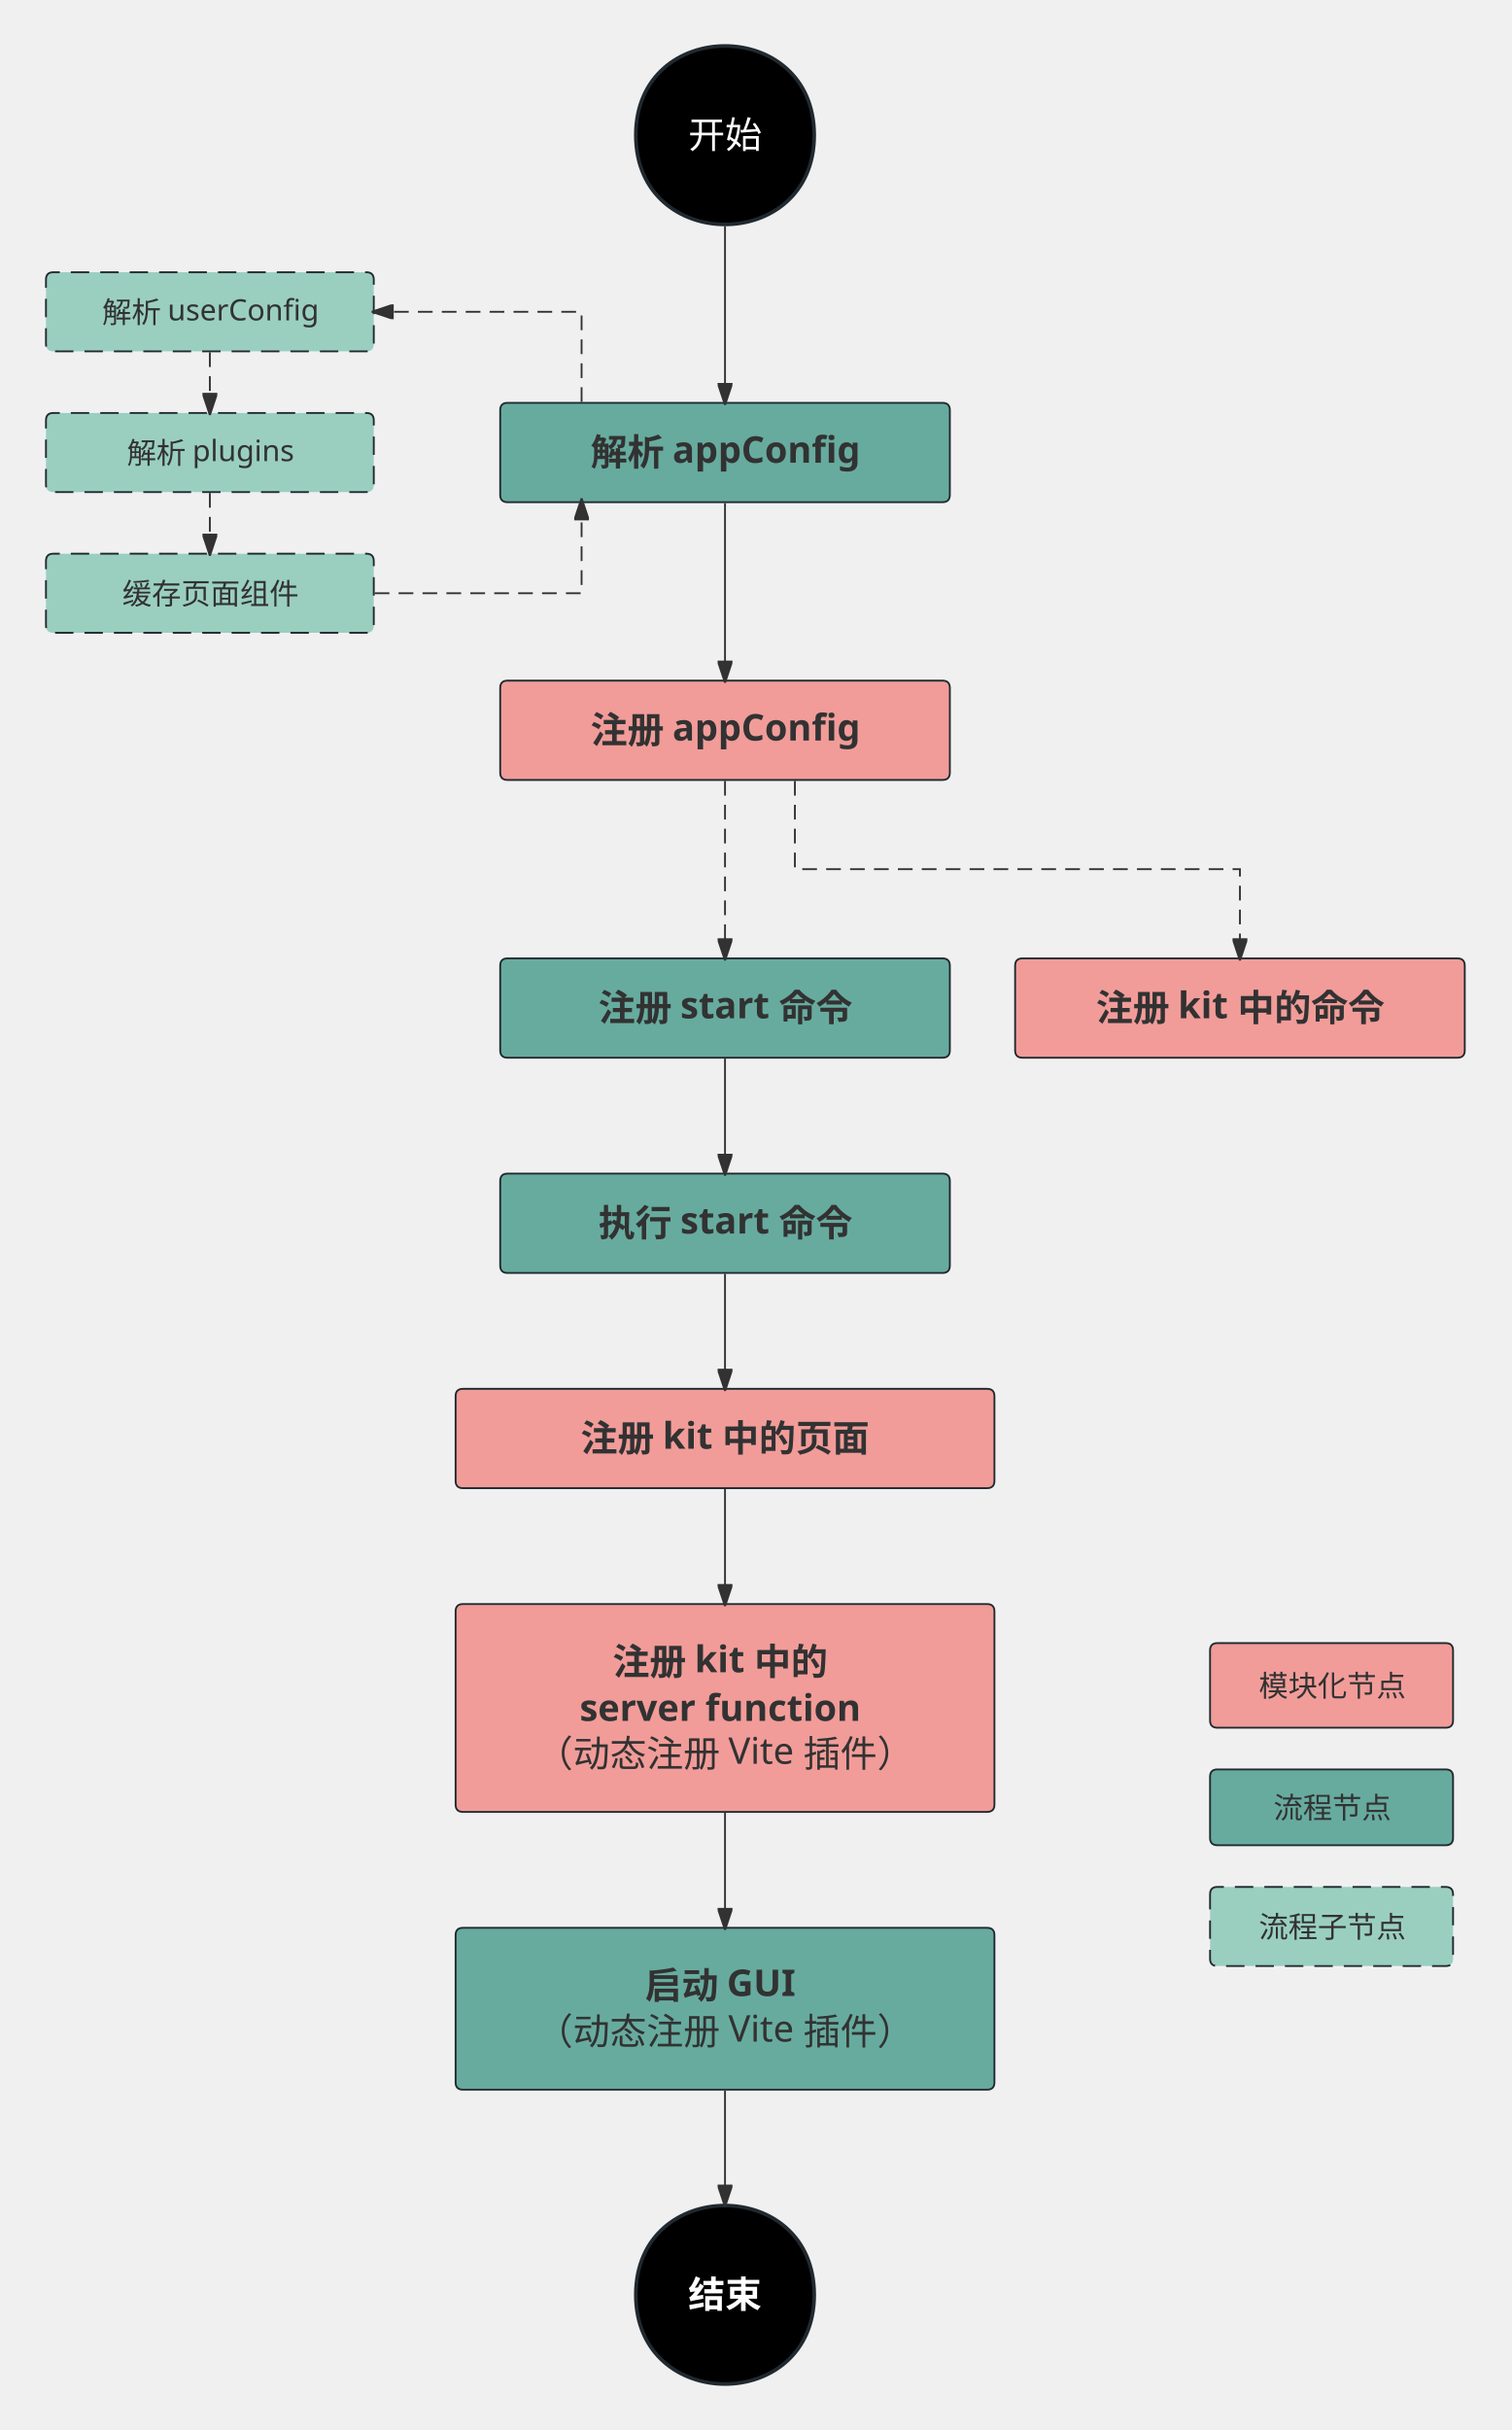
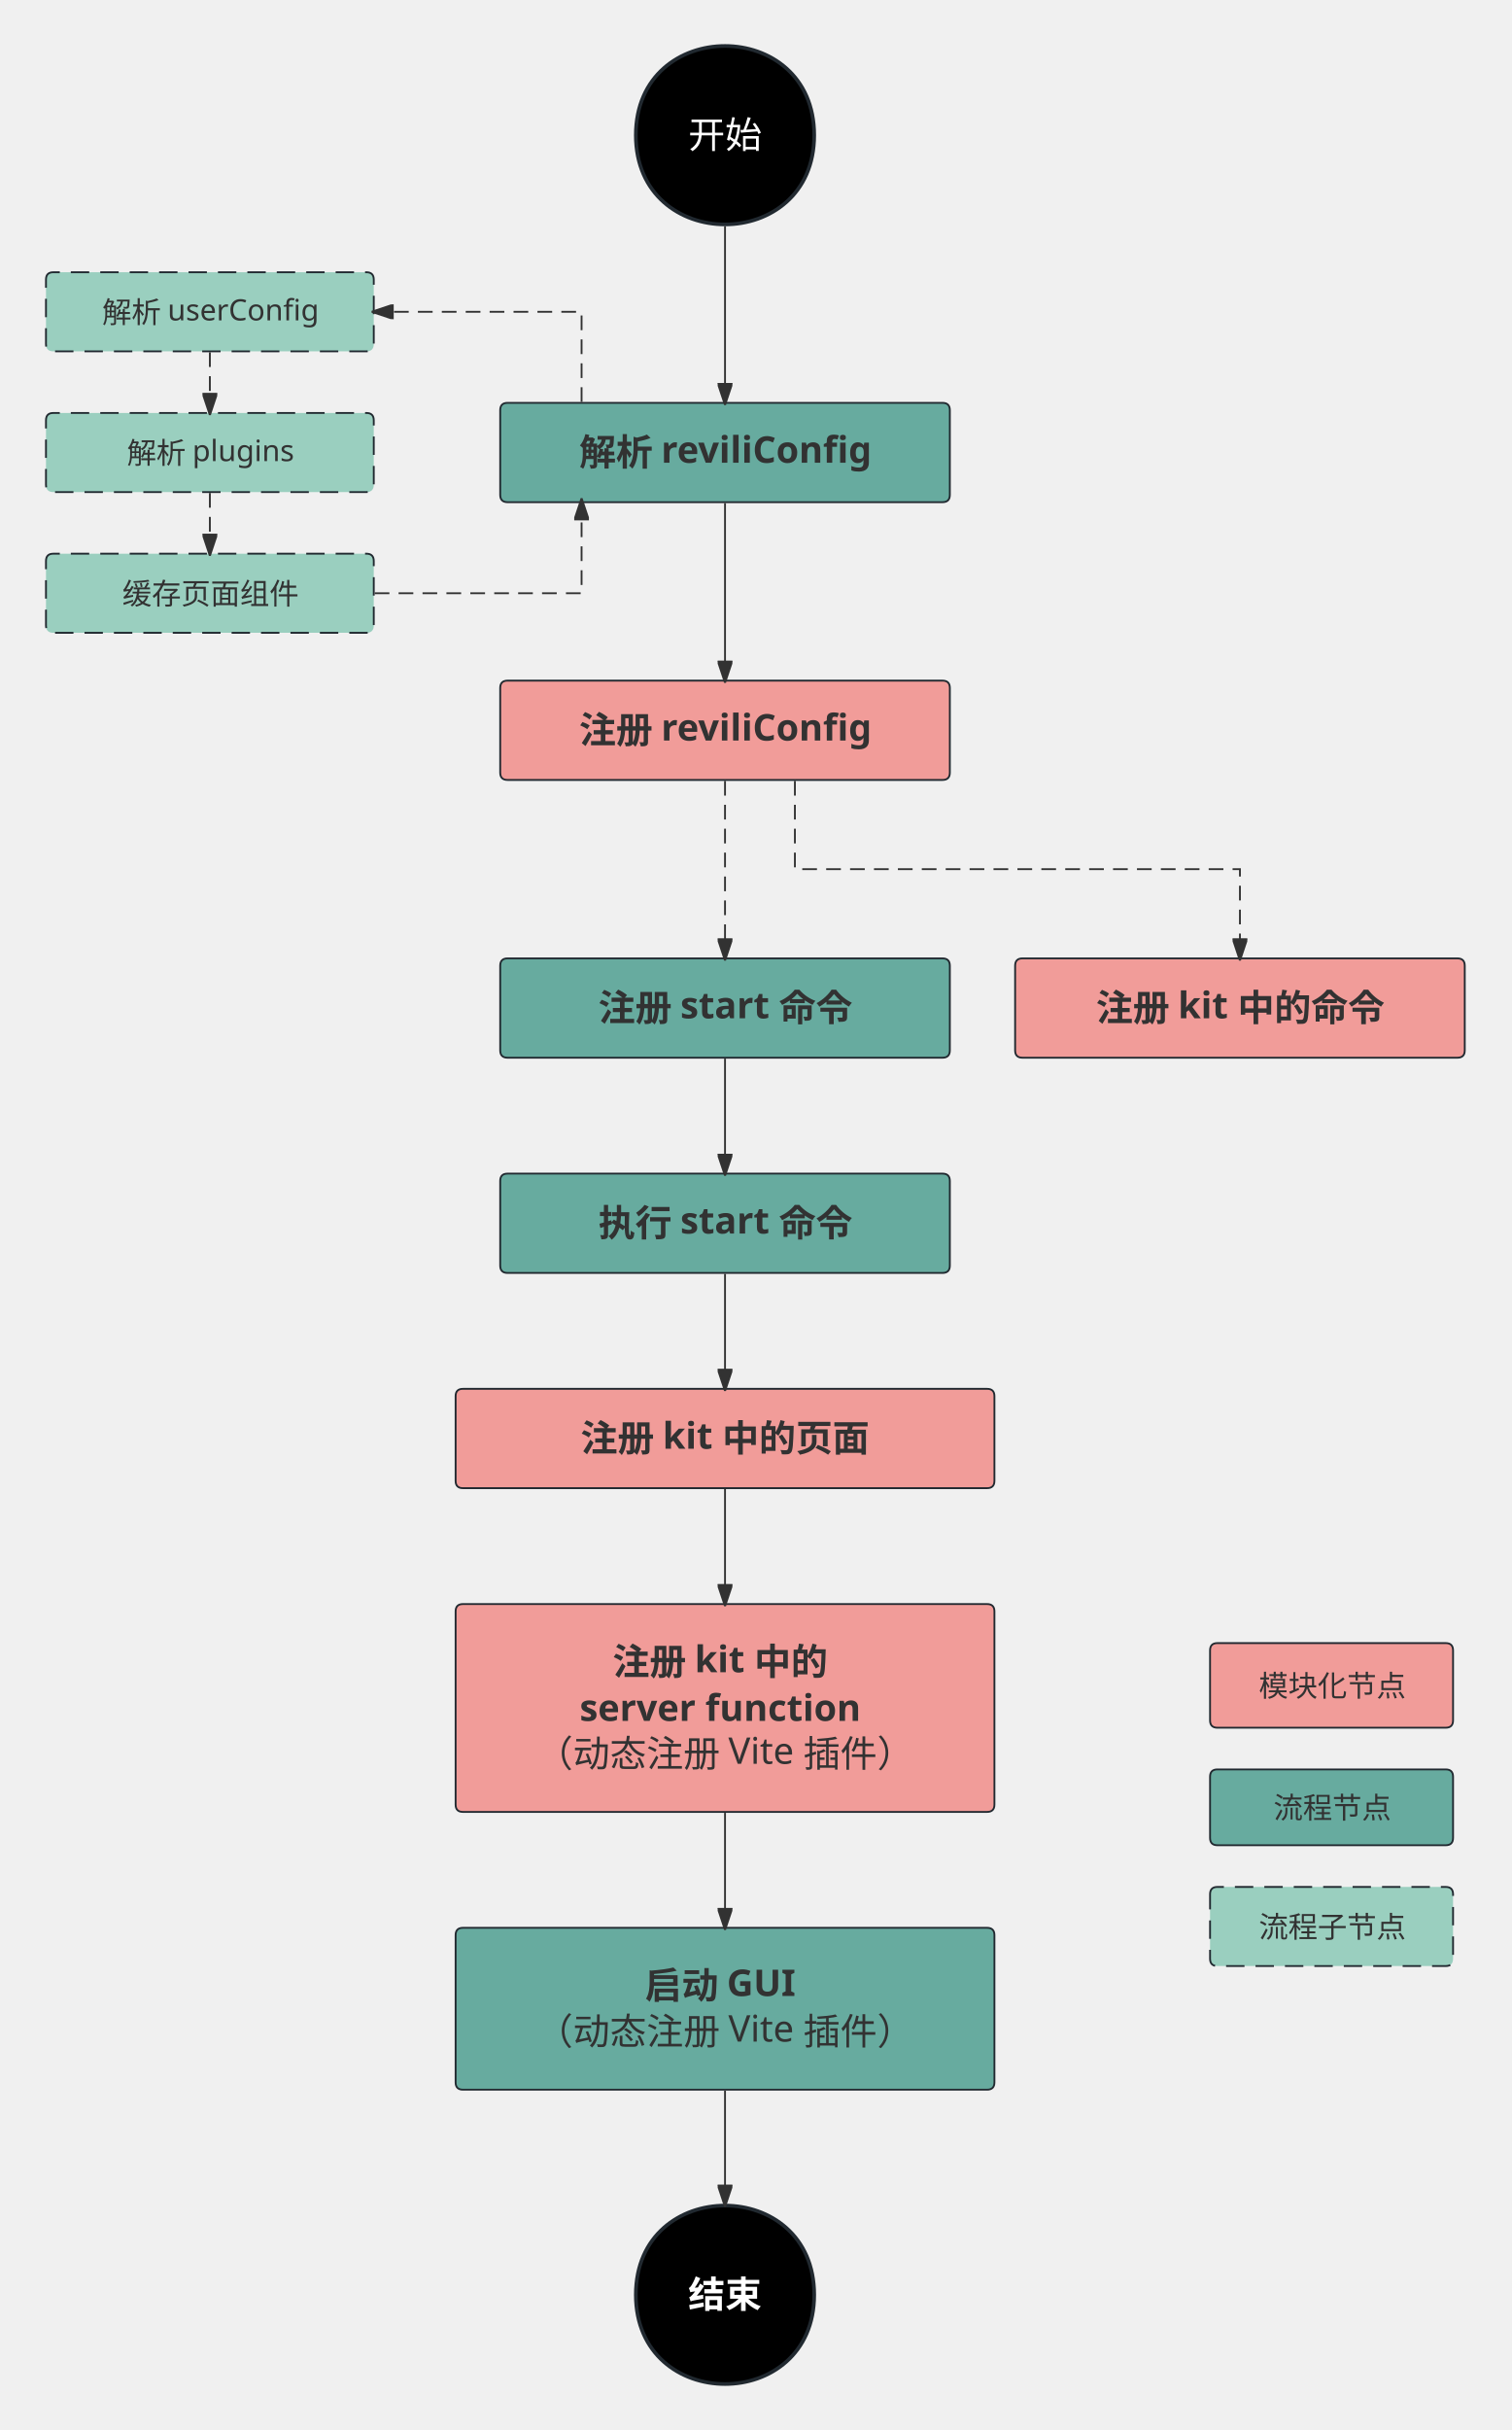
<svg xmlns="http://www.w3.org/2000/svg" id="SvgjsSvg1006" width="822" height="1321" version="1.1">
  <defs id="SvgjsDefs1007">
    <pattern patternUnits="userSpaceOnUse" id="pattern_mark_0" width="300" height="300">
      <text x="150" y="100" fill="rgba(229,229,229,0.8)" font-size="18" transform="rotate(-45, 150, 150)" style="dominant-baseline: middle; text-anchor: middle;" />
    </pattern>
    <pattern patternUnits="userSpaceOnUse" id="pattern_mark_1" width="300" height="300">
      <text x="150" y="200" fill="rgba(229,229,229,0.8)" font-size="18" transform="rotate(-45, 150, 150)" style="dominant-baseline: middle; text-anchor: middle;" />
    </pattern>
    <marker id="SvgjsMarker1091" markerWidth="12" markerHeight="8" refX="9" refY="4" viewBox="0 0 12 8" orient="auto" markerUnits="userSpaceOnUse" stroke-dasharray="0,0">
      <path id="SvgjsPath1092" d="M0,0 L12,4 L0,8 L0,0" fill="#323232" stroke="#323232" stroke-width="1" />
    </marker>
    <marker id="SvgjsMarker1095" markerWidth="12" markerHeight="8" refX="9" refY="4" viewBox="0 0 12 8" orient="auto" markerUnits="userSpaceOnUse" stroke-dasharray="0,0">
      <path id="SvgjsPath1096" d="M0,0 L12,4 L0,8 L0,0" fill="#323232" stroke="#323232" stroke-width="1" />
    </marker>
    <marker id="SvgjsMarker1099" markerWidth="12" markerHeight="8" refX="9" refY="4" viewBox="0 0 12 8" orient="auto" markerUnits="userSpaceOnUse" stroke-dasharray="0,0">
      <path id="SvgjsPath1100" d="M0,0 L12,4 L0,8 L0,0" fill="#323232" stroke="#323232" stroke-width="1" />
    </marker>
    <marker id="SvgjsMarker1103" markerWidth="12" markerHeight="8" refX="9" refY="4" viewBox="0 0 12 8" orient="auto" markerUnits="userSpaceOnUse" stroke-dasharray="0,0">
      <path id="SvgjsPath1104" d="M0,0 L12,4 L0,8 L0,0" fill="#323232" stroke="#323232" stroke-width="1" />
    </marker>
    <marker id="SvgjsMarker1107" markerWidth="12" markerHeight="8" refX="9" refY="4" viewBox="0 0 12 8" orient="auto" markerUnits="userSpaceOnUse" stroke-dasharray="0,0">
      <path id="SvgjsPath1108" d="M0,0 L12,4 L0,8 L0,0" fill="#323232" stroke="#323232" stroke-width="1" />
    </marker>
    <marker id="SvgjsMarker1111" markerWidth="12" markerHeight="8" refX="9" refY="4" viewBox="0 0 12 8" orient="auto" markerUnits="userSpaceOnUse" stroke-dasharray="0,0">
      <path id="SvgjsPath1112" d="M0,0 L12,4 L0,8 L0,0" fill="#323232" stroke="#323232" stroke-width="1" />
    </marker>
    <marker id="SvgjsMarker1115" markerWidth="12" markerHeight="8" refX="9" refY="4" viewBox="0 0 12 8" orient="auto" markerUnits="userSpaceOnUse" stroke-dasharray="0,0">
      <path id="SvgjsPath1116" d="M0,0 L12,4 L0,8 L0,0" fill="#323232" stroke="#323232" stroke-width="1" />
    </marker>
    <marker id="SvgjsMarker1125" markerWidth="12" markerHeight="8" refX="9" refY="4" viewBox="0 0 12 8" orient="auto" markerUnits="userSpaceOnUse" stroke-dasharray="0,0">
      <path id="SvgjsPath1126" d="M0,0 L12,4 L0,8 L0,0" fill="#323232" stroke="#323232" stroke-width="1" />
    </marker>
    <marker id="SvgjsMarker1129" markerWidth="12" markerHeight="8" refX="9" refY="4" viewBox="0 0 12 8" orient="auto" markerUnits="userSpaceOnUse" stroke-dasharray="0,0">
      <path id="SvgjsPath1130" d="M0,0 L12,4 L0,8 L0,0" fill="#323232" stroke="#323232" stroke-width="1" />
    </marker>
    <marker id="SvgjsMarker1133" markerWidth="12" markerHeight="8" refX="9" refY="4" viewBox="0 0 12 8" orient="auto" markerUnits="userSpaceOnUse" stroke-dasharray="0,0">
      <path id="SvgjsPath1134" d="M0,0 L12,4 L0,8 L0,0" fill="#323232" stroke="#323232" stroke-width="1" />
    </marker>
    <marker id="SvgjsMarker1137" markerWidth="12" markerHeight="8" refX="9" refY="4" viewBox="0 0 12 8" orient="auto" markerUnits="userSpaceOnUse" stroke-dasharray="0,0">
      <path id="SvgjsPath1138" d="M0,0 L12,4 L0,8 L0,0" fill="#323232" stroke="#323232" stroke-width="1" />
    </marker>
    <marker id="SvgjsMarker1141" markerWidth="12" markerHeight="8" refX="9" refY="4" viewBox="0 0 12 8" orient="auto" markerUnits="userSpaceOnUse" stroke-dasharray="0,0">
      <path id="SvgjsPath1142" d="M0,0 L12,4 L0,8 L0,0" fill="#323232" stroke="#323232" stroke-width="1" />
    </marker>
    <marker id="SvgjsMarker1145" markerWidth="12" markerHeight="8" refX="9" refY="4" viewBox="0 0 12 8" orient="auto" markerUnits="userSpaceOnUse" stroke-dasharray="0,0">
      <path id="SvgjsPath1146" d="M0,0 L12,4 L0,8 L0,0" fill="#323232" stroke="#323232" stroke-width="1" />
    </marker>
  </defs>
  <rect id="svgbackgroundid" width="822" height="1321" fill="transparent" />
  <rect id="SvgjsRect1009" width="822" height="1321" fill="url(#pattern_mark_0)" />
  <rect id="SvgjsRect1010" width="822" height="1321" fill="url(#pattern_mark_1)" />
  <g id="SvgjsG1011" transform="translate(345.75,25)">
    <path id="SvgjsPath1012" d="M 0 48.5C 0 -16.167 97 -16.167 97 48.5C 97 113.167 0 113.167 0 48.5Z" stroke="rgba(33,41,48,1)" stroke-width="2" fill-opacity="1" fill="#000000" />
    <g id="SvgjsG1013">
      <text id="SvgjsText1014" font-family="微软雅黑" text-anchor="middle" font-size="20px" width="77px" fill="#ffffff" font-weight="400" align="middle" lineHeight="125%" anchor="middle" family="微软雅黑" size="20px" weight="400" font-style="" opacity="1" y="30.5" transform="rotate(0)">
        <tspan id="SvgjsTspan1015" dy="25" x="48.5">
          <tspan id="SvgjsTspan1016" style="text-decoration:;">开始</tspan>
        </tspan>
      </text>
    </g>
  </g>
  <g id="SvgjsG1017" transform="translate(272,219)">
    <path id="SvgjsPath1018" d="M 0 4Q 0 0 4 0L 240.5 0Q 244.5 0 244.5 4L 244.5 50Q 244.5 54 240.5 54L 4 54Q 0 54 0 50Z" stroke="rgba(33,41,48,1)" stroke-width="1" fill-opacity="1" fill="#67ab9f" />
    <g id="SvgjsG1019">
      <text id="SvgjsText1020" font-family="微软雅黑" text-anchor="middle" font-size="20px" width="225px" fill="#323232" font-weight="700" align="middle" lineHeight="125%" anchor="middle" family="微软雅黑" size="20px" weight="700" font-style="" opacity="1" y="9" transform="rotate(0)">
        <tspan id="SvgjsTspan1021" dy="25" x="122.5">
-           <tspan id="SvgjsTspan1022" style="text-decoration:;">解析 appConfig</tspan>
+           <tspan id="SvgjsTspan1022" style="text-decoration:;">解析 reviliConfig</tspan>
        </tspan>
      </text>
    </g>
  </g>
  <g id="SvgjsG1023" transform="translate(272,370)">
    <path id="SvgjsPath1024" d="M 0 4Q 0 0 4 0L 240.5 0Q 244.5 0 244.5 4L 244.5 50Q 244.5 54 240.5 54L 4 54Q 0 54 0 50Z" stroke="rgba(33,41,48,1)" stroke-width="1" fill-opacity="1" fill="#f19c99" />
    <g id="SvgjsG1025">
      <text id="SvgjsText1026" font-family="微软雅黑" text-anchor="middle" font-size="20px" width="225px" fill="#323232" font-weight="700" align="middle" lineHeight="125%" anchor="middle" family="微软雅黑" size="20px" weight="700" font-style="" opacity="1" y="9" transform="rotate(0)">
        <tspan id="SvgjsTspan1027" dy="25" x="122.5">
-           <tspan id="SvgjsTspan1028" style="text-decoration:;">注册 appConfig</tspan>
+           <tspan id="SvgjsTspan1028" style="text-decoration:;">注册 reviliConfig</tspan>
        </tspan>
      </text>
    </g>
  </g>
  <g id="SvgjsG1029" transform="translate(272,521)">
    <path id="SvgjsPath1030" d="M 0 4Q 0 0 4 0L 240.5 0Q 244.5 0 244.5 4L 244.5 50Q 244.5 54 240.5 54L 4 54Q 0 54 0 50Z" stroke="rgba(33,41,48,1)" stroke-width="1" fill-opacity="1" fill="#67ab9f" />
    <g id="SvgjsG1031">
      <text id="SvgjsText1032" font-family="微软雅黑" text-anchor="middle" font-size="20px" width="225px" fill="#323232" font-weight="700" align="middle" lineHeight="125%" anchor="middle" family="微软雅黑" size="20px" weight="700" font-style="" opacity="1" y="9" transform="rotate(0)">
        <tspan id="SvgjsTspan1033" dy="25" x="122.5">
          <tspan id="SvgjsTspan1034" style="text-decoration:;">注册 start 命令</tspan>
        </tspan>
      </text>
    </g>
  </g>
  <g id="SvgjsG1035" transform="translate(272,638)">
    <path id="SvgjsPath1036" d="M 0 4Q 0 0 4 0L 240.5 0Q 244.5 0 244.5 4L 244.5 50Q 244.5 54 240.5 54L 4 54Q 0 54 0 50Z" stroke="rgba(33,41,48,1)" stroke-width="1" fill-opacity="1" fill="#67ab9f" />
    <g id="SvgjsG1037">
      <text id="SvgjsText1038" font-family="微软雅黑" text-anchor="middle" font-size="20px" width="225px" fill="#323232" font-weight="700" align="middle" lineHeight="125%" anchor="middle" family="微软雅黑" size="20px" weight="700" font-style="" opacity="1" y="9" transform="rotate(0)">
        <tspan id="SvgjsTspan1039" dy="25" x="122.5">
          <tspan id="SvgjsTspan1040" style="text-decoration:;">执行 start 命令</tspan>
        </tspan>
      </text>
    </g>
  </g>
  <g id="SvgjsG1041" transform="translate(247.75,755)">
    <path id="SvgjsPath1042" d="M 0 4Q 0 0 4 0L 289 0Q 293 0 293 4L 293 50Q 293 54 289 54L 4 54Q 0 54 0 50Z" stroke="rgba(33,41,48,1)" stroke-width="1" fill-opacity="1" fill="#f19c99" />
    <g id="SvgjsG1043">
      <text id="SvgjsText1044" font-family="微软雅黑" text-anchor="middle" font-size="20px" width="273px" fill="#323232" font-weight="700" align="middle" lineHeight="125%" anchor="middle" family="微软雅黑" size="20px" weight="700" font-style="" opacity="1" y="9" transform="rotate(0)">
        <tspan id="SvgjsTspan1045" dy="25" x="146.5">
          <tspan id="SvgjsTspan1046" style="text-decoration:;">注册 kit 中的页面</tspan>
        </tspan>
      </text>
    </g>
  </g>
  <g id="SvgjsG1047" transform="translate(247.75,872)">
    <path id="SvgjsPath1048" d="M 0 4Q 0 0 4 0L 289 0Q 293 0 293 4L 293 109Q 293 113 289 113L 4 113Q 0 113 0 109Z" stroke="rgba(33,41,48,1)" stroke-width="1" fill-opacity="1" fill="#f19c99" />
    <g id="SvgjsG1049">
      <text id="SvgjsText1050" font-family="微软雅黑" text-anchor="middle" font-size="20px" width="273px" fill="#323232" font-weight="400" align="middle" lineHeight="125%" anchor="middle" family="微软雅黑" size="20px" weight="400" font-style="" opacity="1" y="13.5" transform="rotate(0)">
        <tspan id="SvgjsTspan1051" dy="25" x="146.5">
          <tspan id="SvgjsTspan1052" style="text-decoration:;font-weight: bold;">注册 kit 中的 </tspan>
        </tspan>
        <tspan id="SvgjsTspan1053" dy="25" x="146.5">
          <tspan id="SvgjsTspan1054" style="text-decoration:;font-weight: bold;">server function</tspan>
        </tspan>
        <tspan id="SvgjsTspan1055" dy="25" x="146.5">
          <tspan id="SvgjsTspan1056" style="text-decoration:;">（动态注册 Vite 插件）</tspan>
        </tspan>
      </text>
    </g>
  </g>
  <g id="SvgjsG1057" transform="translate(247.75,1048)">
    <path id="SvgjsPath1058" d="M 0 4Q 0 0 4 0L 289 0Q 293 0 293 4L 293 84Q 293 88 289 88L 4 88Q 0 88 0 84Z" stroke="rgba(33,41,48,1)" stroke-width="1" fill-opacity="1" fill="#67ab9f" />
    <g id="SvgjsG1059">
      <text id="SvgjsText1060" font-family="微软雅黑" text-anchor="middle" font-size="20px" width="273px" fill="#323232" font-weight="400" align="middle" lineHeight="125%" anchor="middle" family="微软雅黑" size="20px" weight="400" font-style="" opacity="1" y="13.5" transform="rotate(0)">
        <tspan id="SvgjsTspan1061" dy="25" x="146.5">
          <tspan id="SvgjsTspan1062" style="text-decoration:;font-weight: bold;">启动 GUI</tspan>
        </tspan>
        <tspan id="SvgjsTspan1063" dy="25" x="146.5">
          <tspan id="SvgjsTspan1064" style="text-decoration:;">（动态注册 Vite 插件）</tspan>
        </tspan>
      </text>
    </g>
  </g>
  <g id="SvgjsG1065" transform="translate(552,521)">
    <path id="SvgjsPath1066" d="M 0 4Q 0 0 4 0L 240.5 0Q 244.5 0 244.5 4L 244.5 50Q 244.5 54 240.5 54L 4 54Q 0 54 0 50Z" stroke="rgba(33,41,48,1)" stroke-width="1" fill-opacity="1" fill="#f19c99" />
    <g id="SvgjsG1067">
      <text id="SvgjsText1068" font-family="微软雅黑" text-anchor="middle" font-size="20px" width="225px" fill="#323232" font-weight="700" align="middle" lineHeight="125%" anchor="middle" family="微软雅黑" size="20px" weight="700" font-style="" opacity="1" y="9" transform="rotate(0)">
        <tspan id="SvgjsTspan1069" dy="25" x="122.5">
          <tspan id="SvgjsTspan1070" style="text-decoration:;">注册 kit 中的命令</tspan>
        </tspan>
      </text>
    </g>
  </g>
  <g id="SvgjsG1071" transform="translate(25,148)">
    <path id="SvgjsPath1072" d="M 0 4Q 0 0 4 0L 174.25 0Q 178.25 0 178.25 4L 178.25 39Q 178.25 43 174.25 43L 4 43Q 0 43 0 39Z" stroke-dasharray="10,6" stroke="rgba(33,41,48,1)" stroke-width="1" fill-opacity="1" fill="#9acfbf" />
    <g id="SvgjsG1073">
      <text id="SvgjsText1074" font-family="微软雅黑" text-anchor="middle" font-size="16px" width="159px" fill="#323232" font-weight="400" align="middle" lineHeight="125%" anchor="middle" family="微软雅黑" size="16px" weight="400" font-style="" opacity="1" y="7.5" transform="rotate(0)">
        <tspan id="SvgjsTspan1075" dy="20" x="89.5">
          <tspan id="SvgjsTspan1076" style="text-decoration:;">解析 userConfig</tspan>
        </tspan>
      </text>
    </g>
  </g>
  <g id="SvgjsG1077" transform="translate(25,224.5)">
    <path id="SvgjsPath1078" d="M 0 4Q 0 0 4 0L 174.25 0Q 178.25 0 178.25 4L 178.25 39Q 178.25 43 174.25 43L 4 43Q 0 43 0 39Z" stroke-dasharray="10,6" stroke="rgba(33,41,48,1)" stroke-width="1" fill-opacity="1" fill="#9acfbf" />
    <g id="SvgjsG1079">
      <text id="SvgjsText1080" font-family="微软雅黑" text-anchor="middle" font-size="16px" width="159px" fill="#323232" font-weight="400" align="middle" lineHeight="125%" anchor="middle" family="微软雅黑" size="16px" weight="400" font-style="" opacity="1" y="7.5" transform="rotate(0)">
        <tspan id="SvgjsTspan1081" dy="20" x="89.5">
          <tspan id="SvgjsTspan1082" style="text-decoration:;">解析 plugins</tspan>
        </tspan>
      </text>
    </g>
  </g>
  <g id="SvgjsG1083" transform="translate(25,301)">
    <path id="SvgjsPath1084" d="M 0 4Q 0 0 4 0L 174.25 0Q 178.25 0 178.25 4L 178.25 39Q 178.25 43 174.25 43L 4 43Q 0 43 0 39Z" stroke-dasharray="10,6" stroke="rgba(33,41,48,1)" stroke-width="1" fill-opacity="1" fill="#9acfbf" />
    <g id="SvgjsG1085">
      <text id="SvgjsText1086" font-family="微软雅黑" text-anchor="middle" font-size="16px" width="159px" fill="#323232" font-weight="400" align="middle" lineHeight="125%" anchor="middle" family="微软雅黑" size="16px" weight="400" font-style="" opacity="1" y="7.5" transform="rotate(0)">
        <tspan id="SvgjsTspan1087" dy="20" x="89.5">
          <tspan id="SvgjsTspan1088" style="text-decoration:;">缓存页面组件</tspan>
        </tspan>
      </text>
    </g>
  </g>
  <g id="SvgjsG1089">
    <path id="SvgjsPath1090" d="M394.25 123L394.25 170.5L394.25 170.5L394.25 217.2" stroke="#323232" stroke-width="1" fill="none" marker-end="url(#SvgjsMarker1091)" />
  </g>
  <g id="SvgjsG1093">
    <path id="SvgjsPath1094" d="M394.25 273.5L394.25 321.5L394.25 321.5L394.25 368.2" stroke="#323232" stroke-width="1" fill="none" marker-end="url(#SvgjsMarker1095)" />
  </g>
  <g id="SvgjsG1097">
    <path id="SvgjsPath1098" d="M394.25 424.5L394.25 472.5L394.25 472.5L394.25 519.2" stroke-dasharray="8,5" stroke="#323232" stroke-width="1" fill="none" marker-end="url(#SvgjsMarker1099)" />
  </g>
  <g id="SvgjsG1101">
    <path id="SvgjsPath1102" d="M394.25 575.5L394.25 606.5L394.25 606.5L394.25 636.2" stroke="#323232" stroke-width="1" fill="none" marker-end="url(#SvgjsMarker1103)" />
  </g>
  <g id="SvgjsG1105">
    <path id="SvgjsPath1106" d="M394.25 692.5L394.25 723.5L394.25 723.5L394.25 753.2" stroke="#323232" stroke-width="1" fill="none" marker-end="url(#SvgjsMarker1107)" />
  </g>
  <g id="SvgjsG1109">
    <path id="SvgjsPath1110" d="M394.25 809.5L394.25 840.5L394.25 840.5L394.25 870.2" stroke="#323232" stroke-width="1" fill="none" marker-end="url(#SvgjsMarker1111)" />
  </g>
  <g id="SvgjsG1113">
    <path id="SvgjsPath1114" d="M394.25 985.5L394.25 1016.5L394.25 1016.5L394.25 1046.2" stroke="#323232" stroke-width="1" fill="none" marker-end="url(#SvgjsMarker1115)" />
  </g>
  <g id="SvgjsG1117" transform="translate(345.75,1199)">
    <path id="SvgjsPath1118" d="M 0 48.5C 0 -16.167 97 -16.167 97 48.5C 97 113.167 0 113.167 0 48.5Z" stroke="rgba(33,41,48,1)" stroke-width="2" fill-opacity="1" fill="#000000" />
    <g id="SvgjsG1119">
      <text id="SvgjsText1120" font-family="微软雅黑" text-anchor="middle" font-size="20px" width="77px" fill="#ffffff" font-weight="700" align="middle" lineHeight="125%" anchor="middle" family="微软雅黑" size="20px" weight="700" font-style="" opacity="1" y="30.5" transform="rotate(0)">
        <tspan id="SvgjsTspan1121" dy="25" x="48.5">
          <tspan id="SvgjsTspan1122" style="text-decoration:;">结束</tspan>
        </tspan>
      </text>
    </g>
  </g>
  <g id="SvgjsG1123">
    <path id="SvgjsPath1124" d="M394.25 1136.5L394.25 1167.5L394.25 1167.5L394.25 1196.7" stroke="#323232" stroke-width="1" fill="none" marker-end="url(#SvgjsMarker1125)" />
  </g>
  <g id="SvgjsG1127">
    <path id="SvgjsPath1128" d="M432.25 424.5L432.25 472.5L674.25 472.5L674.25 519.2" stroke-dasharray="8,5" stroke="#323232" stroke-width="1" fill="none" marker-end="url(#SvgjsMarker1129)" />
  </g>
  <g id="SvgjsG1131">
    <path id="SvgjsPath1132" d="M316.25 218.5L316.25 169.5L205.05 169.5" stroke-dasharray="8,5" stroke="#323232" stroke-width="1" fill="none" marker-end="url(#SvgjsMarker1133)" />
  </g>
  <g id="SvgjsG1135">
    <path id="SvgjsPath1136" d="M114.125 191.5L114.125 207.75L114.125 207.75L114.125 222.7" stroke-dasharray="8,5" stroke="#323232" stroke-width="1" fill="none" marker-end="url(#SvgjsMarker1137)" />
  </g>
  <g id="SvgjsG1139">
    <path id="SvgjsPath1140" d="M114.125 268L114.125 284.25L114.125 284.25L114.125 299.2" stroke-dasharray="8,5" stroke="#323232" stroke-width="1" fill="none" marker-end="url(#SvgjsMarker1141)" />
  </g>
  <g id="SvgjsG1143">
    <path id="SvgjsPath1144" d="M203.75 322.5L316.25 322.5L316.25 273.8" stroke-dasharray="8,5" stroke="#323232" stroke-width="1" fill="none" marker-end="url(#SvgjsMarker1145)" />
  </g>
  <g id="SvgjsG1147" transform="translate(658,893.2222)">
    <path id="SvgjsPath1148" d="M 0 4Q 0 0 4 0L 128.139 0Q 132.139 0 132.139 4L 132.139 42Q 132.139 46 128.139 46L 4 46Q 0 46 0 42Z" stroke="rgba(33,41,48,1)" stroke-width="1" fill-opacity="1" fill="#f19c99" />
    <g id="SvgjsG1149">
      <text id="SvgjsText1150" font-family="微软雅黑" text-anchor="middle" font-size="16px" width="113px" fill="#323232" font-weight="400" align="middle" lineHeight="125%" anchor="middle" family="微软雅黑" size="16px" weight="400" font-style="" opacity="1" y="9" transform="rotate(0)">
        <tspan id="SvgjsTspan1151" dy="20" x="66.5">
          <tspan id="SvgjsTspan1152" style="text-decoration:;">模块化节点</tspan>
        </tspan>
      </text>
    </g>
  </g>
  <g id="SvgjsG1153" transform="translate(658,961.8889)">
    <path id="SvgjsPath1154" d="M 0 4Q 0 0 4 0L 128.139 0Q 132.139 0 132.139 4L 132.139 37.222Q 132.139 41.222 128.139 41.222L 4 41.222Q 0 41.222 0 37.222Z" stroke="rgba(33,41,48,1)" stroke-width="1" fill-opacity="1" fill="#67ab9f" />
    <g id="SvgjsG1155">
      <text id="SvgjsText1156" font-family="微软雅黑" text-anchor="middle" font-size="16px" width="113px" fill="#323232" font-weight="400" align="middle" lineHeight="125%" anchor="middle" family="微软雅黑" size="16px" weight="400" font-style="" opacity="1" y="6.611" transform="rotate(0)">
        <tspan id="SvgjsTspan1157" dy="20" x="66.5">
          <tspan id="SvgjsTspan1158" style="text-decoration:;">流程节点</tspan>
        </tspan>
      </text>
    </g>
  </g>
  <g id="SvgjsG1159" transform="translate(658,1025.778)">
    <path id="SvgjsPath1160" d="M 0 4Q 0 0 4 0L 128.139 0Q 132.139 0 132.139 4L 132.139 39Q 132.139 43 128.139 43L 4 43Q 0 43 0 39Z" stroke-dasharray="10,6" stroke="rgba(33,41,48,1)" stroke-width="1" fill-opacity="1" fill="#9acfbf" />
    <g id="SvgjsG1161">
      <text id="SvgjsText1162" font-family="微软雅黑" text-anchor="middle" font-size="16px" width="113px" fill="#323232" font-weight="400" align="middle" lineHeight="125%" anchor="middle" family="微软雅黑" size="16px" weight="400" font-style="" opacity="1" y="7.5" transform="rotate(0)">
        <tspan id="SvgjsTspan1163" dy="20" x="66.5">
          <tspan id="SvgjsTspan1164" style="text-decoration:;fill: rgb(50, 50, 50);">流程子节点</tspan>
        </tspan>
      </text>
    </g>
  </g>
</svg>
